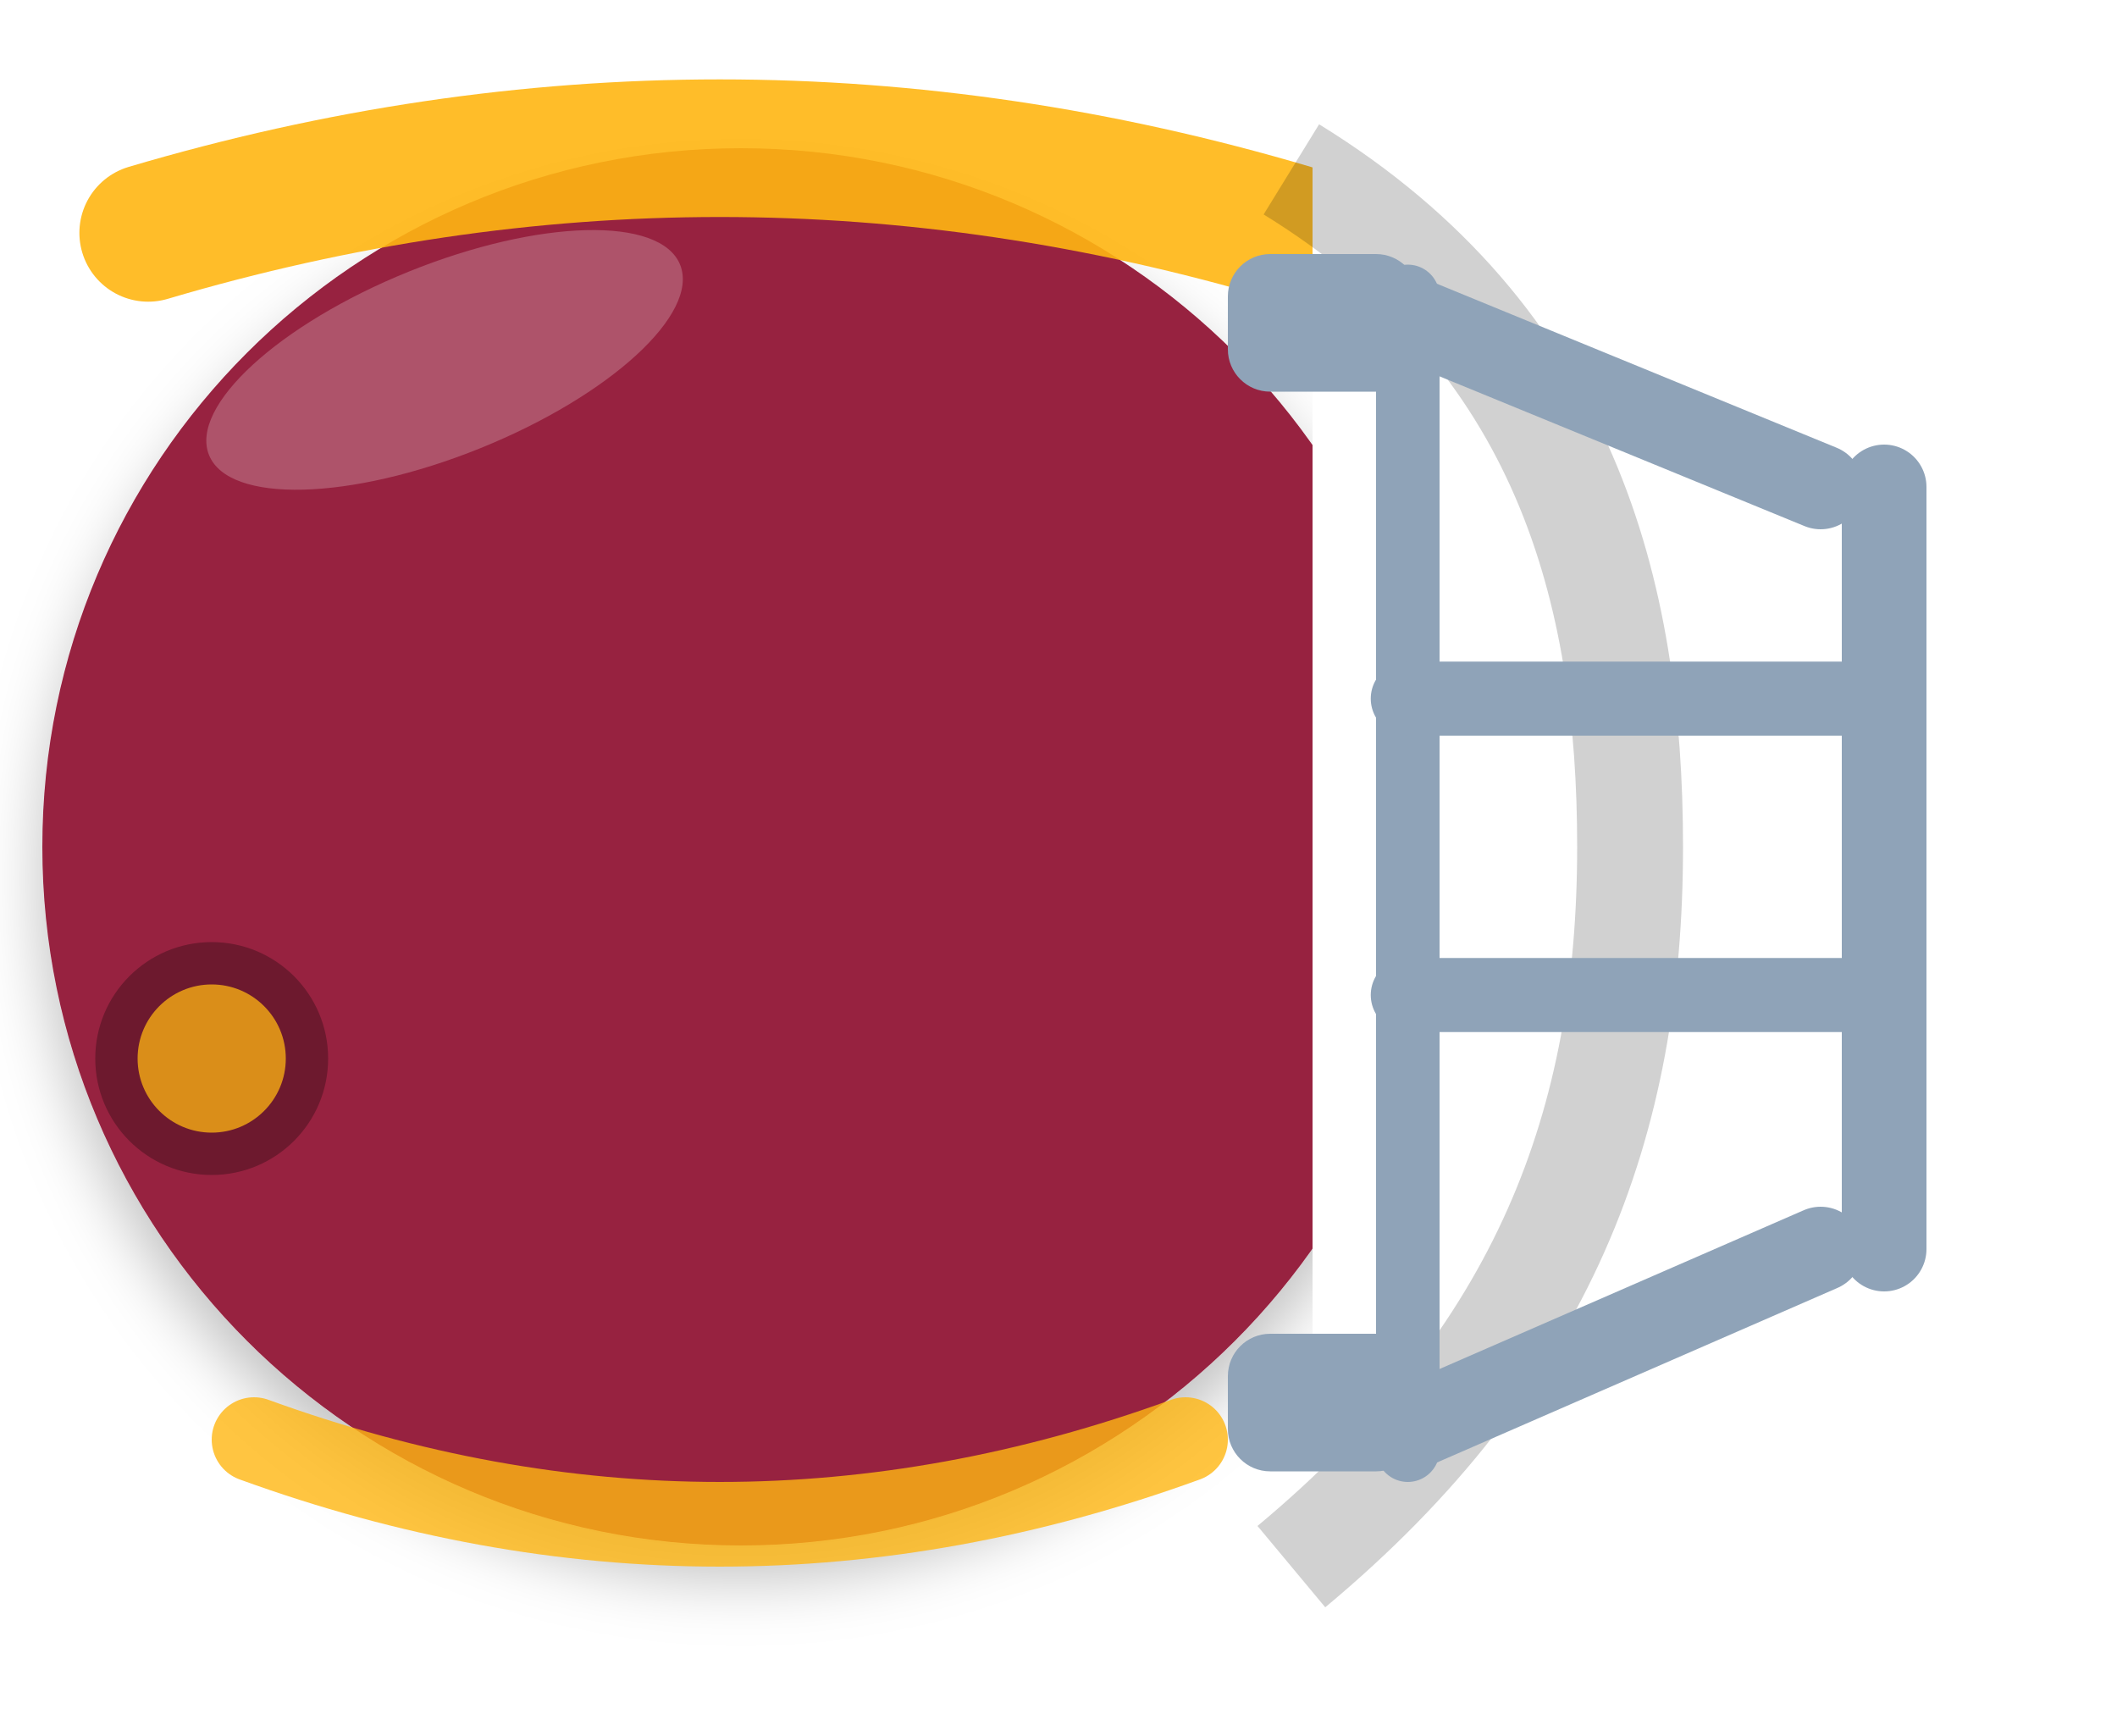
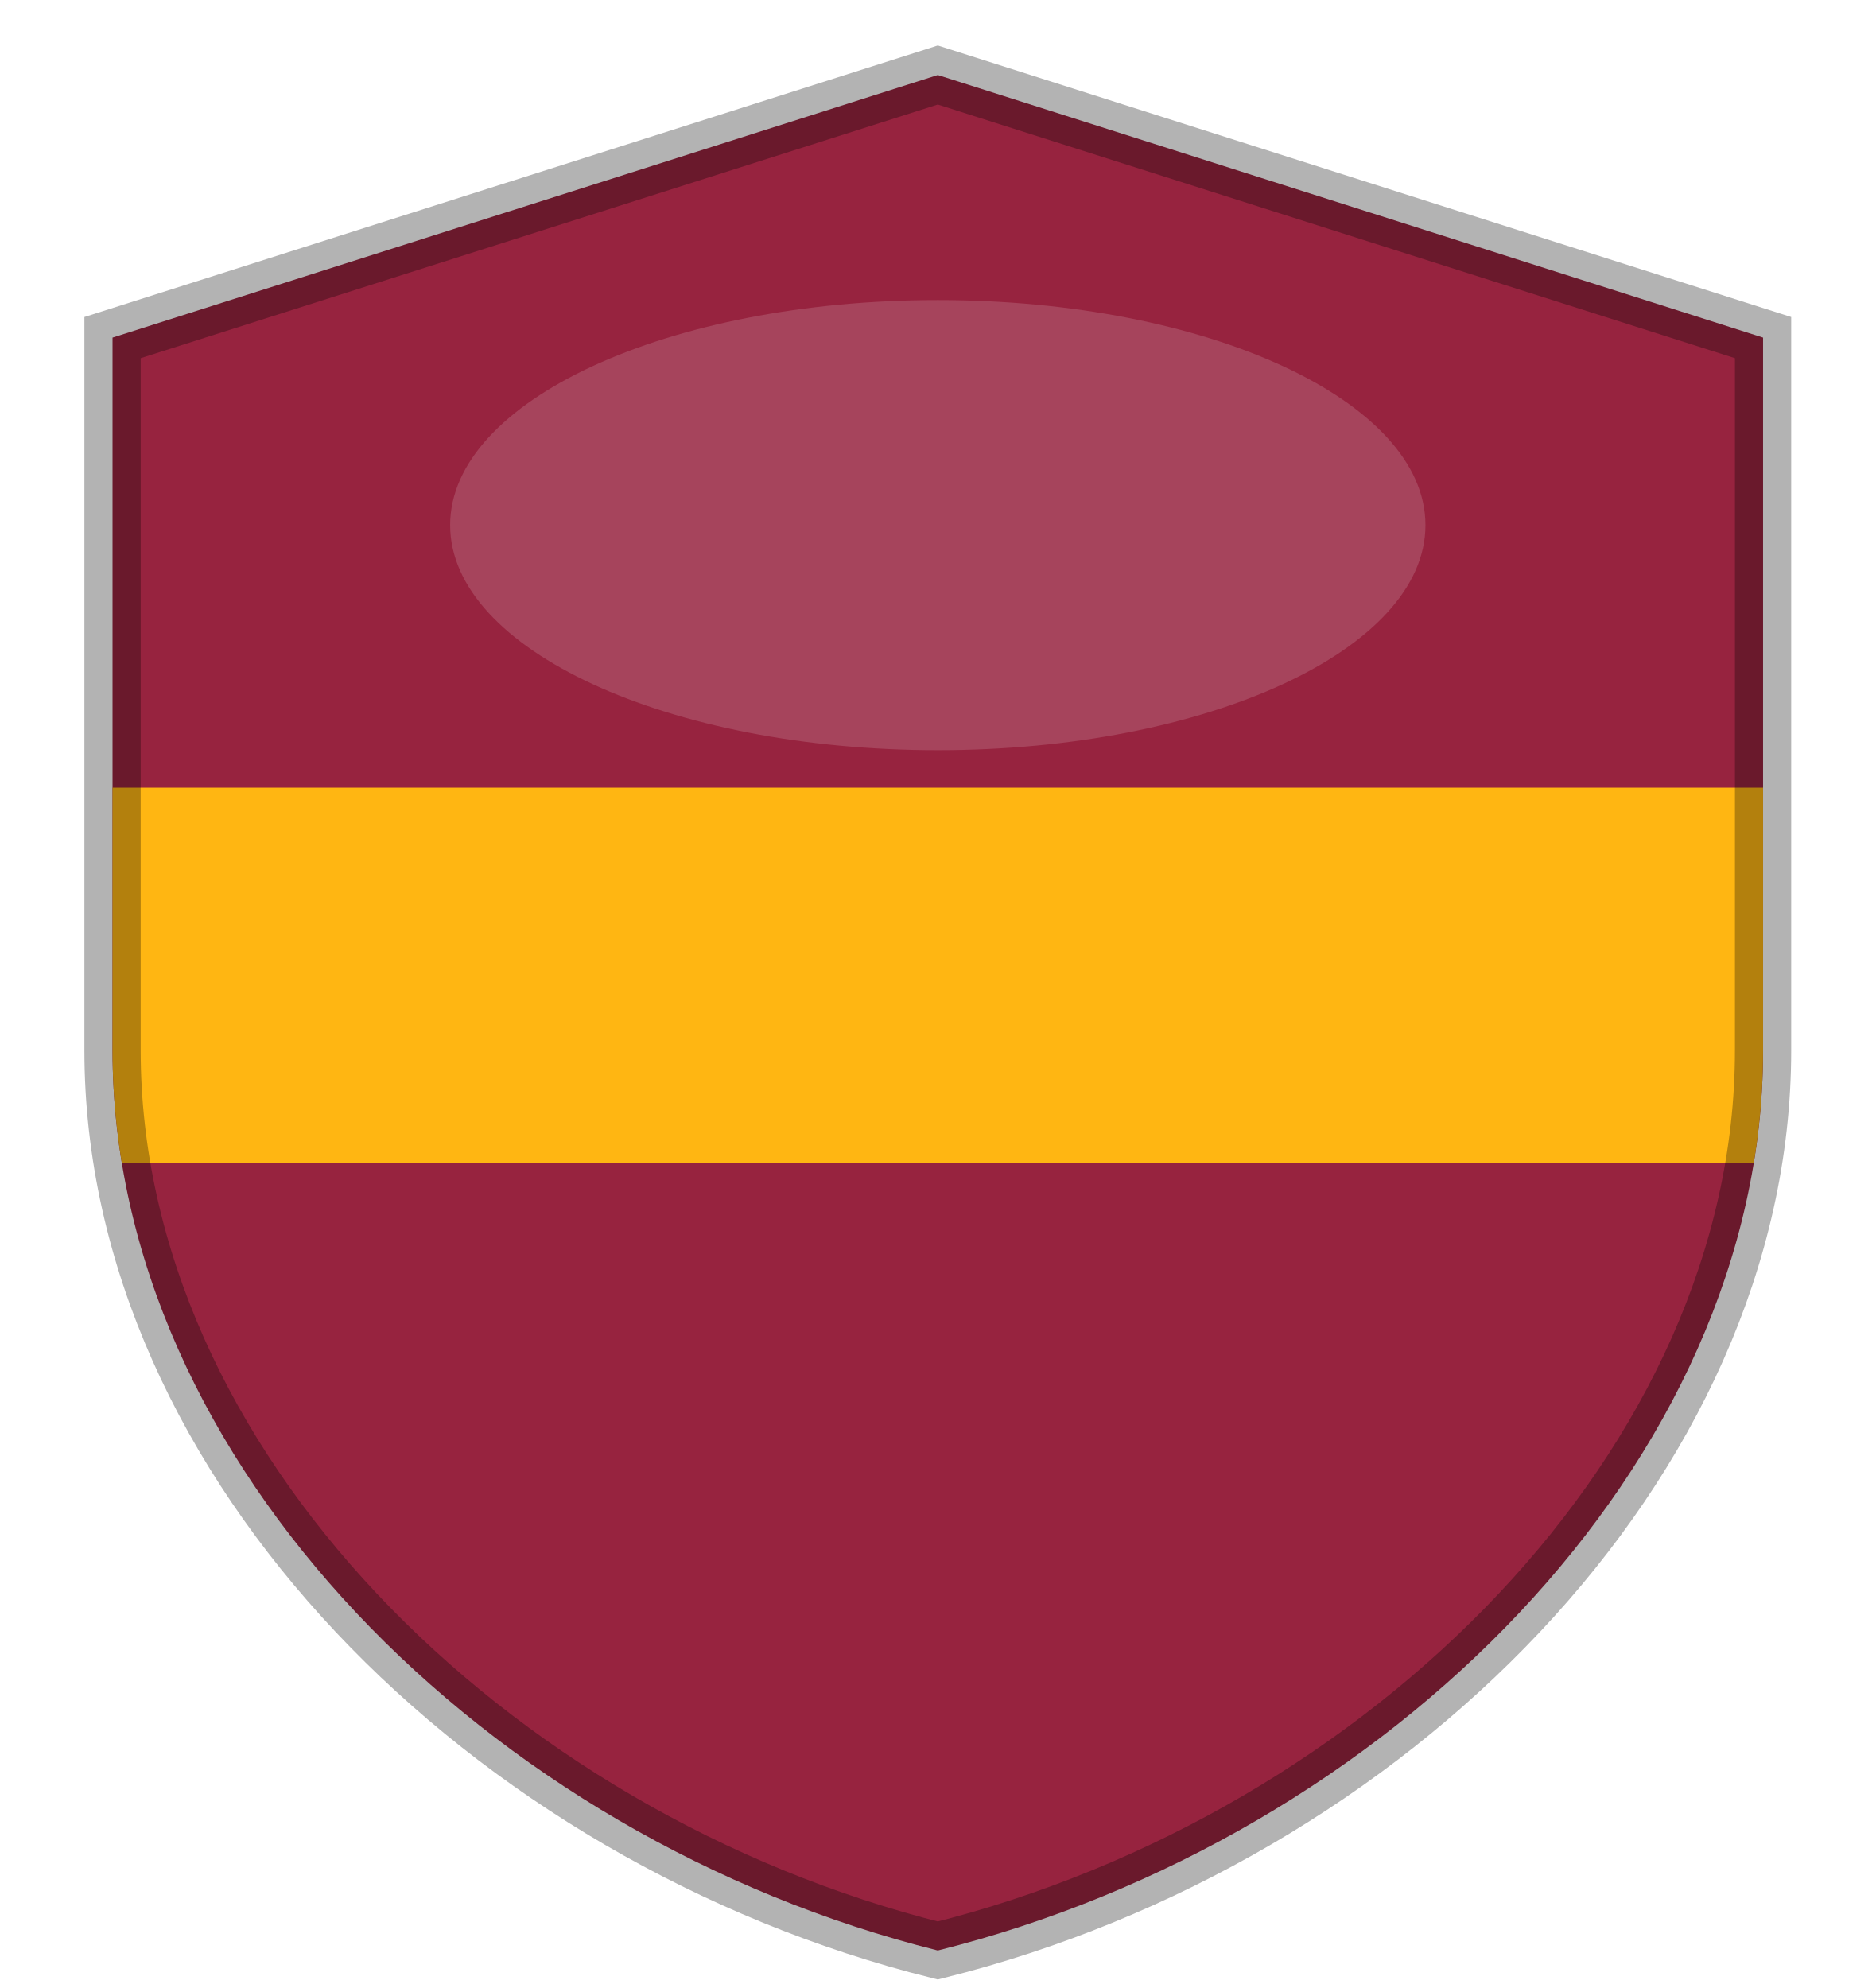
- <svg xmlns="http://www.w3.org/2000/svg" viewBox="0 0 200 164">
+ <svg xmlns="http://www.w3.org/2000/svg" viewBox="0 0 100 106">
  <defs>
-     <clipPath id="c">
-       <rect x="0" y="0" width="124" height="164" />
+     <clipPath id="sc">
+       <path d="M 50,4 L 6,18 L 6,56 C 6,78 26,98 50,104 C 74,98 94,78 94,56 L 94,18 Z" />
    </clipPath>
-     <filter id="sh" x="-15%" y="-10%" width="135%" height="130%">
-       <feDropShadow dx="0" dy="3" stdDeviation="3" flood-opacity="0.25" />
-     </filter>
  </defs>
-   <circle cx="70" cy="80" r="66" fill="#97233f" clip-path="url(#c)" filter="url(#sh)" />
-   <path d="M 14,22 Q 68,6 122,22" fill="none" stroke="#ffb612" stroke-width="13" stroke-linecap="round" clip-path="url(#c)" opacity="0.9" />
-   <ellipse cx="42" cy="34" rx="24" ry="9" fill="rgba(255,255,255,0.22)" transform="rotate(-22 42 34)" clip-path="url(#c)" />
-   <circle cx="20" cy="100" r="11" fill="rgba(0,0,0,0.28)" />
-   <circle cx="20" cy="100" r="7" fill="#ffb612" opacity="0.75" />
-   <path d="M 24,136 Q 68,152 112,136" fill="none" stroke="#ffb612" stroke-width="8" stroke-linecap="round" clip-path="url(#c)" opacity="0.8" />
-   <path d="M 122,16 C 148,32 154,56 154,80 C 154,106 146,128 122,148" fill="none" stroke="rgba(0,0,0,0.18)" stroke-width="10" />
-   <rect x="116" y="24" width="18" height="13" rx="4" fill="#8fa3b8" />
-   <rect x="116" y="126" width="18" height="13" rx="4" fill="#8fa3b8" />
-   <line x1="133" y1="28" x2="133" y2="137" stroke="#8fa3b8" stroke-width="6" stroke-linecap="round" />
-   <line x1="133" y1="30" x2="172" y2="46" stroke="#8fa3b8" stroke-width="8" stroke-linecap="round" />
-   <line x1="133" y1="66" x2="178" y2="66" stroke="#8fa3b8" stroke-width="7" stroke-linecap="round" />
-   <line x1="133" y1="94" x2="178" y2="94" stroke="#8fa3b8" stroke-width="7" stroke-linecap="round" />
-   <line x1="133" y1="135" x2="172" y2="118" stroke="#8fa3b8" stroke-width="8" stroke-linecap="round" />
-   <line x1="178" y1="46" x2="178" y2="118" stroke="#8fa3b8" stroke-width="8" stroke-linecap="round" />
+   <path d="M 50,4 L 6,18 L 6,56 C 6,78 26,98 50,104 C 74,98 94,78 94,56 L 94,18 Z" fill="#97233f" />
+   <rect x="6" y="42" width="88" height="20" fill="#ffb612" clip-path="url(#sc)" />
+   <ellipse cx="50" cy="28" rx="26" ry="12" fill="rgba(255,255,255,0.15)" />
+   <path d="M 50,4 L 6,18 L 6,56 C 6,78 26,98 50,104 C 74,98 94,78 94,56 L 94,18 Z" fill="none" stroke="rgba(0,0,0,0.3)" stroke-width="3" />
</svg>
